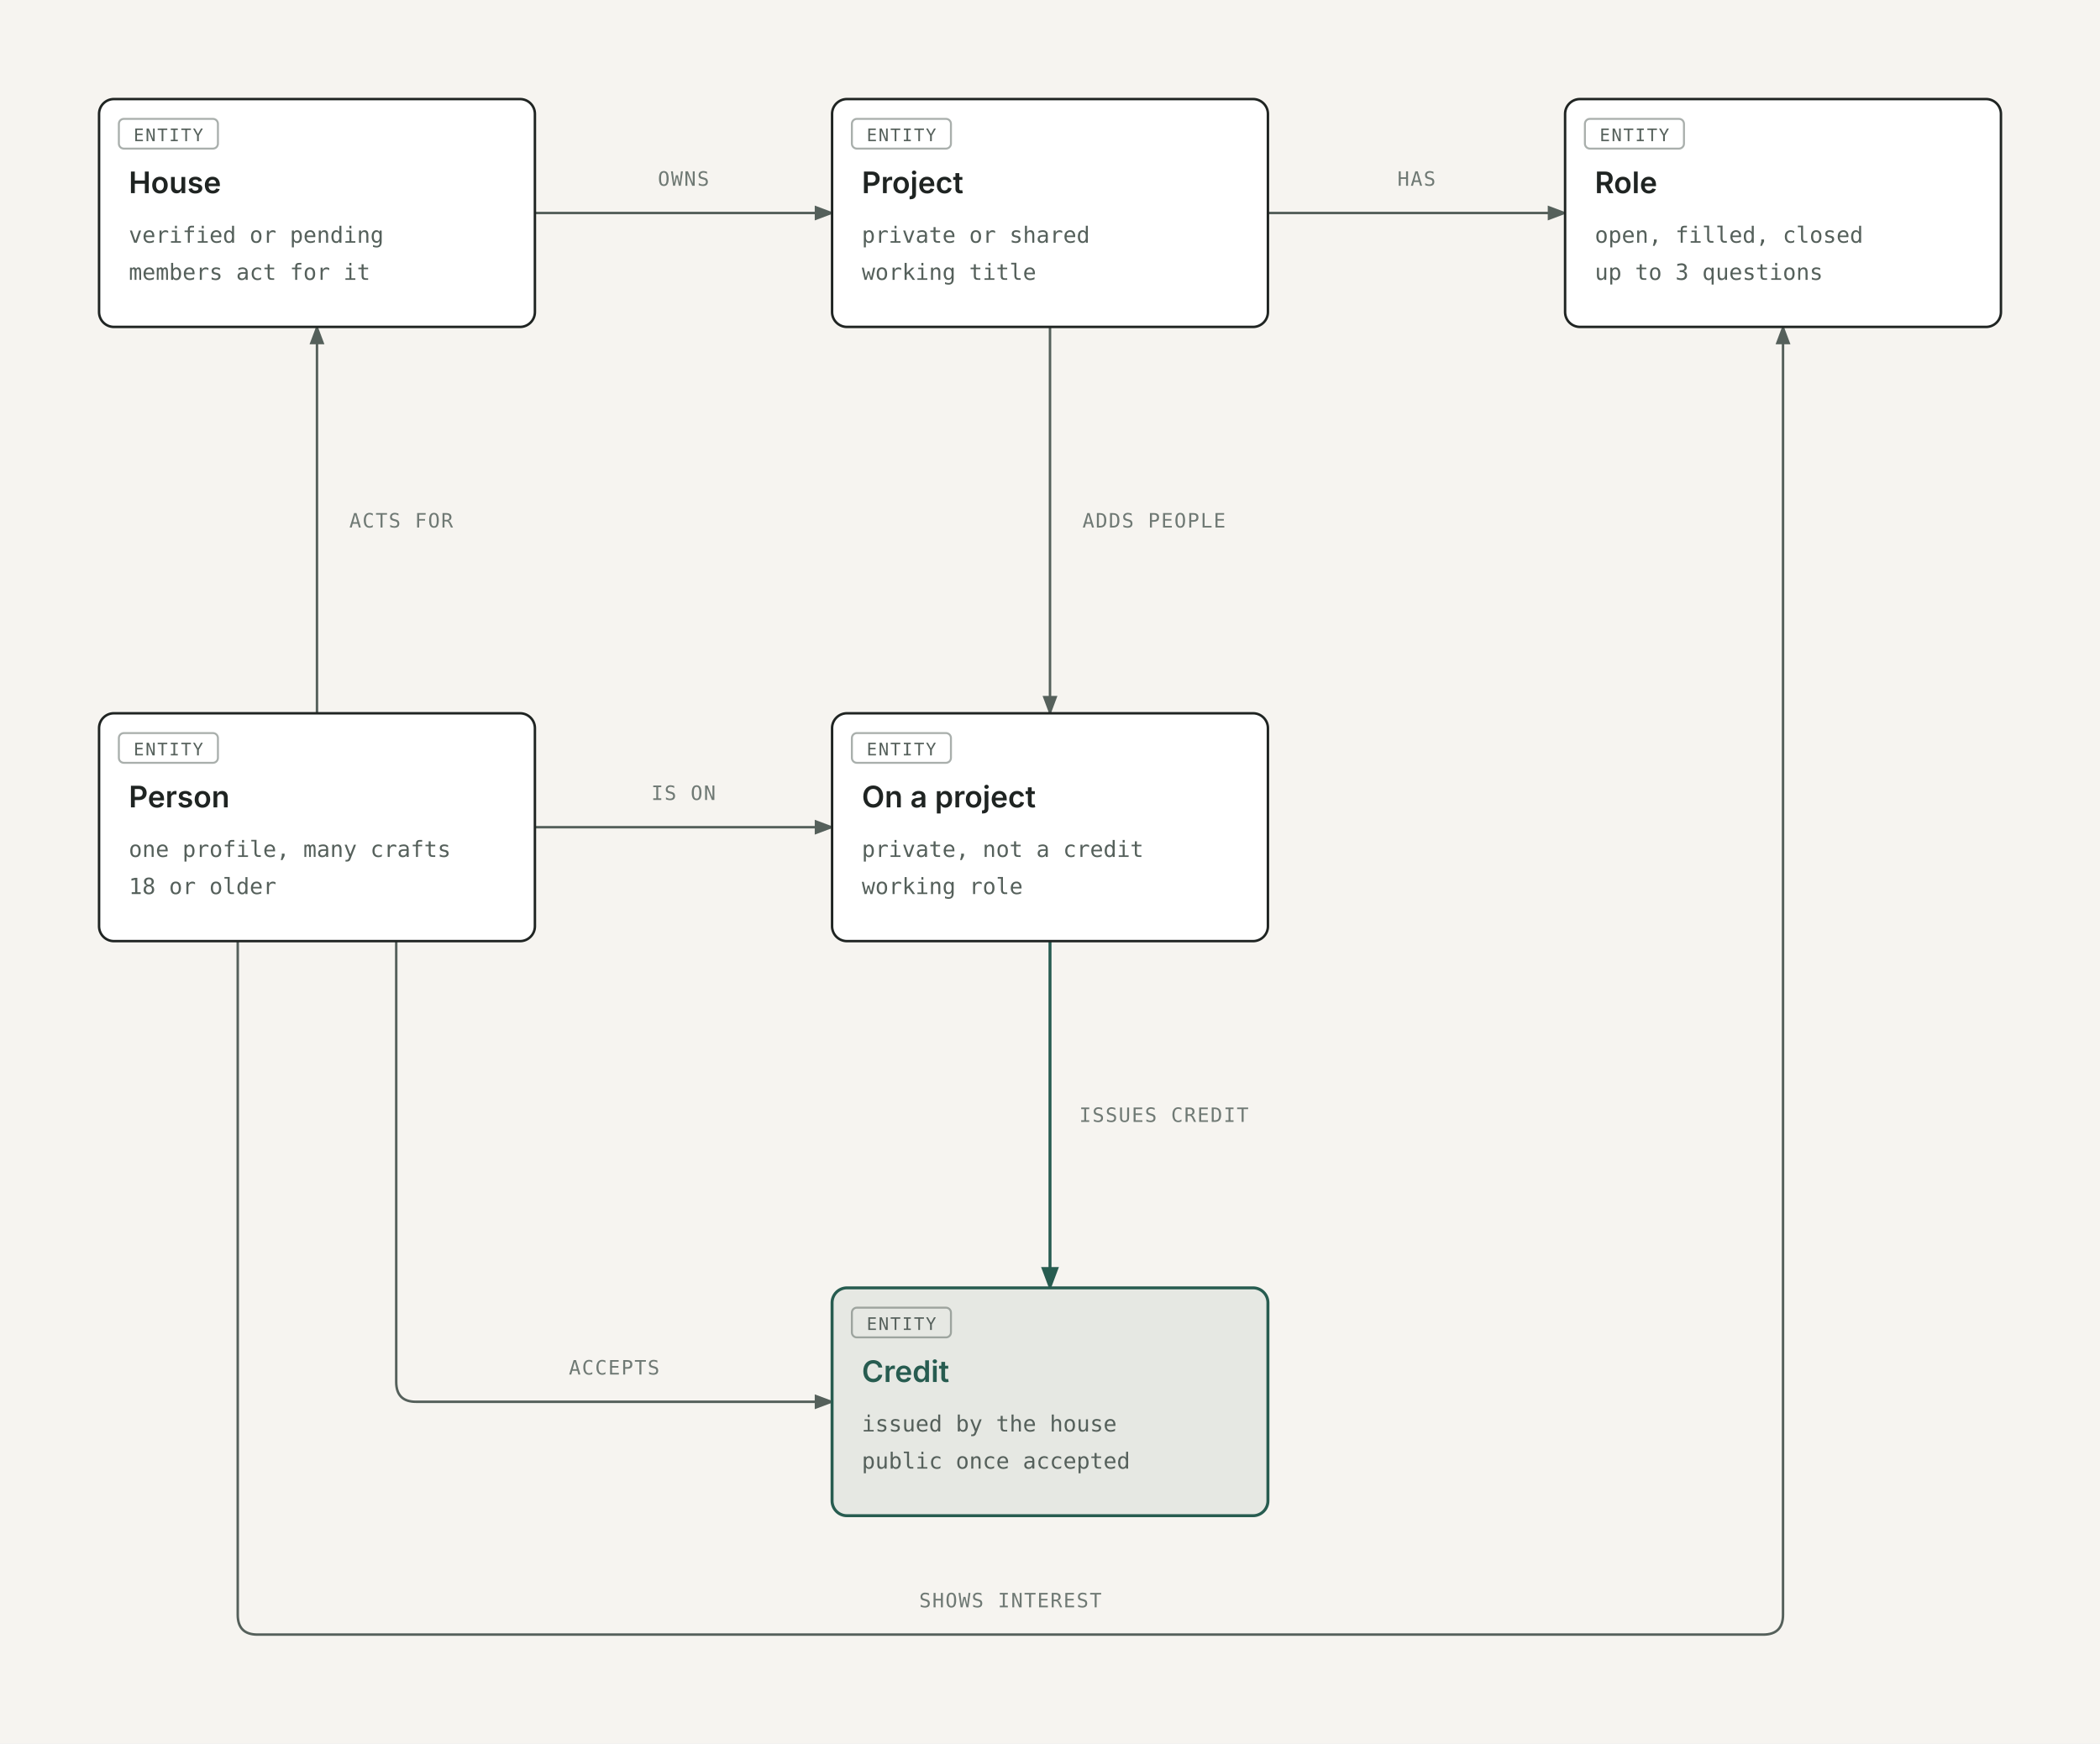
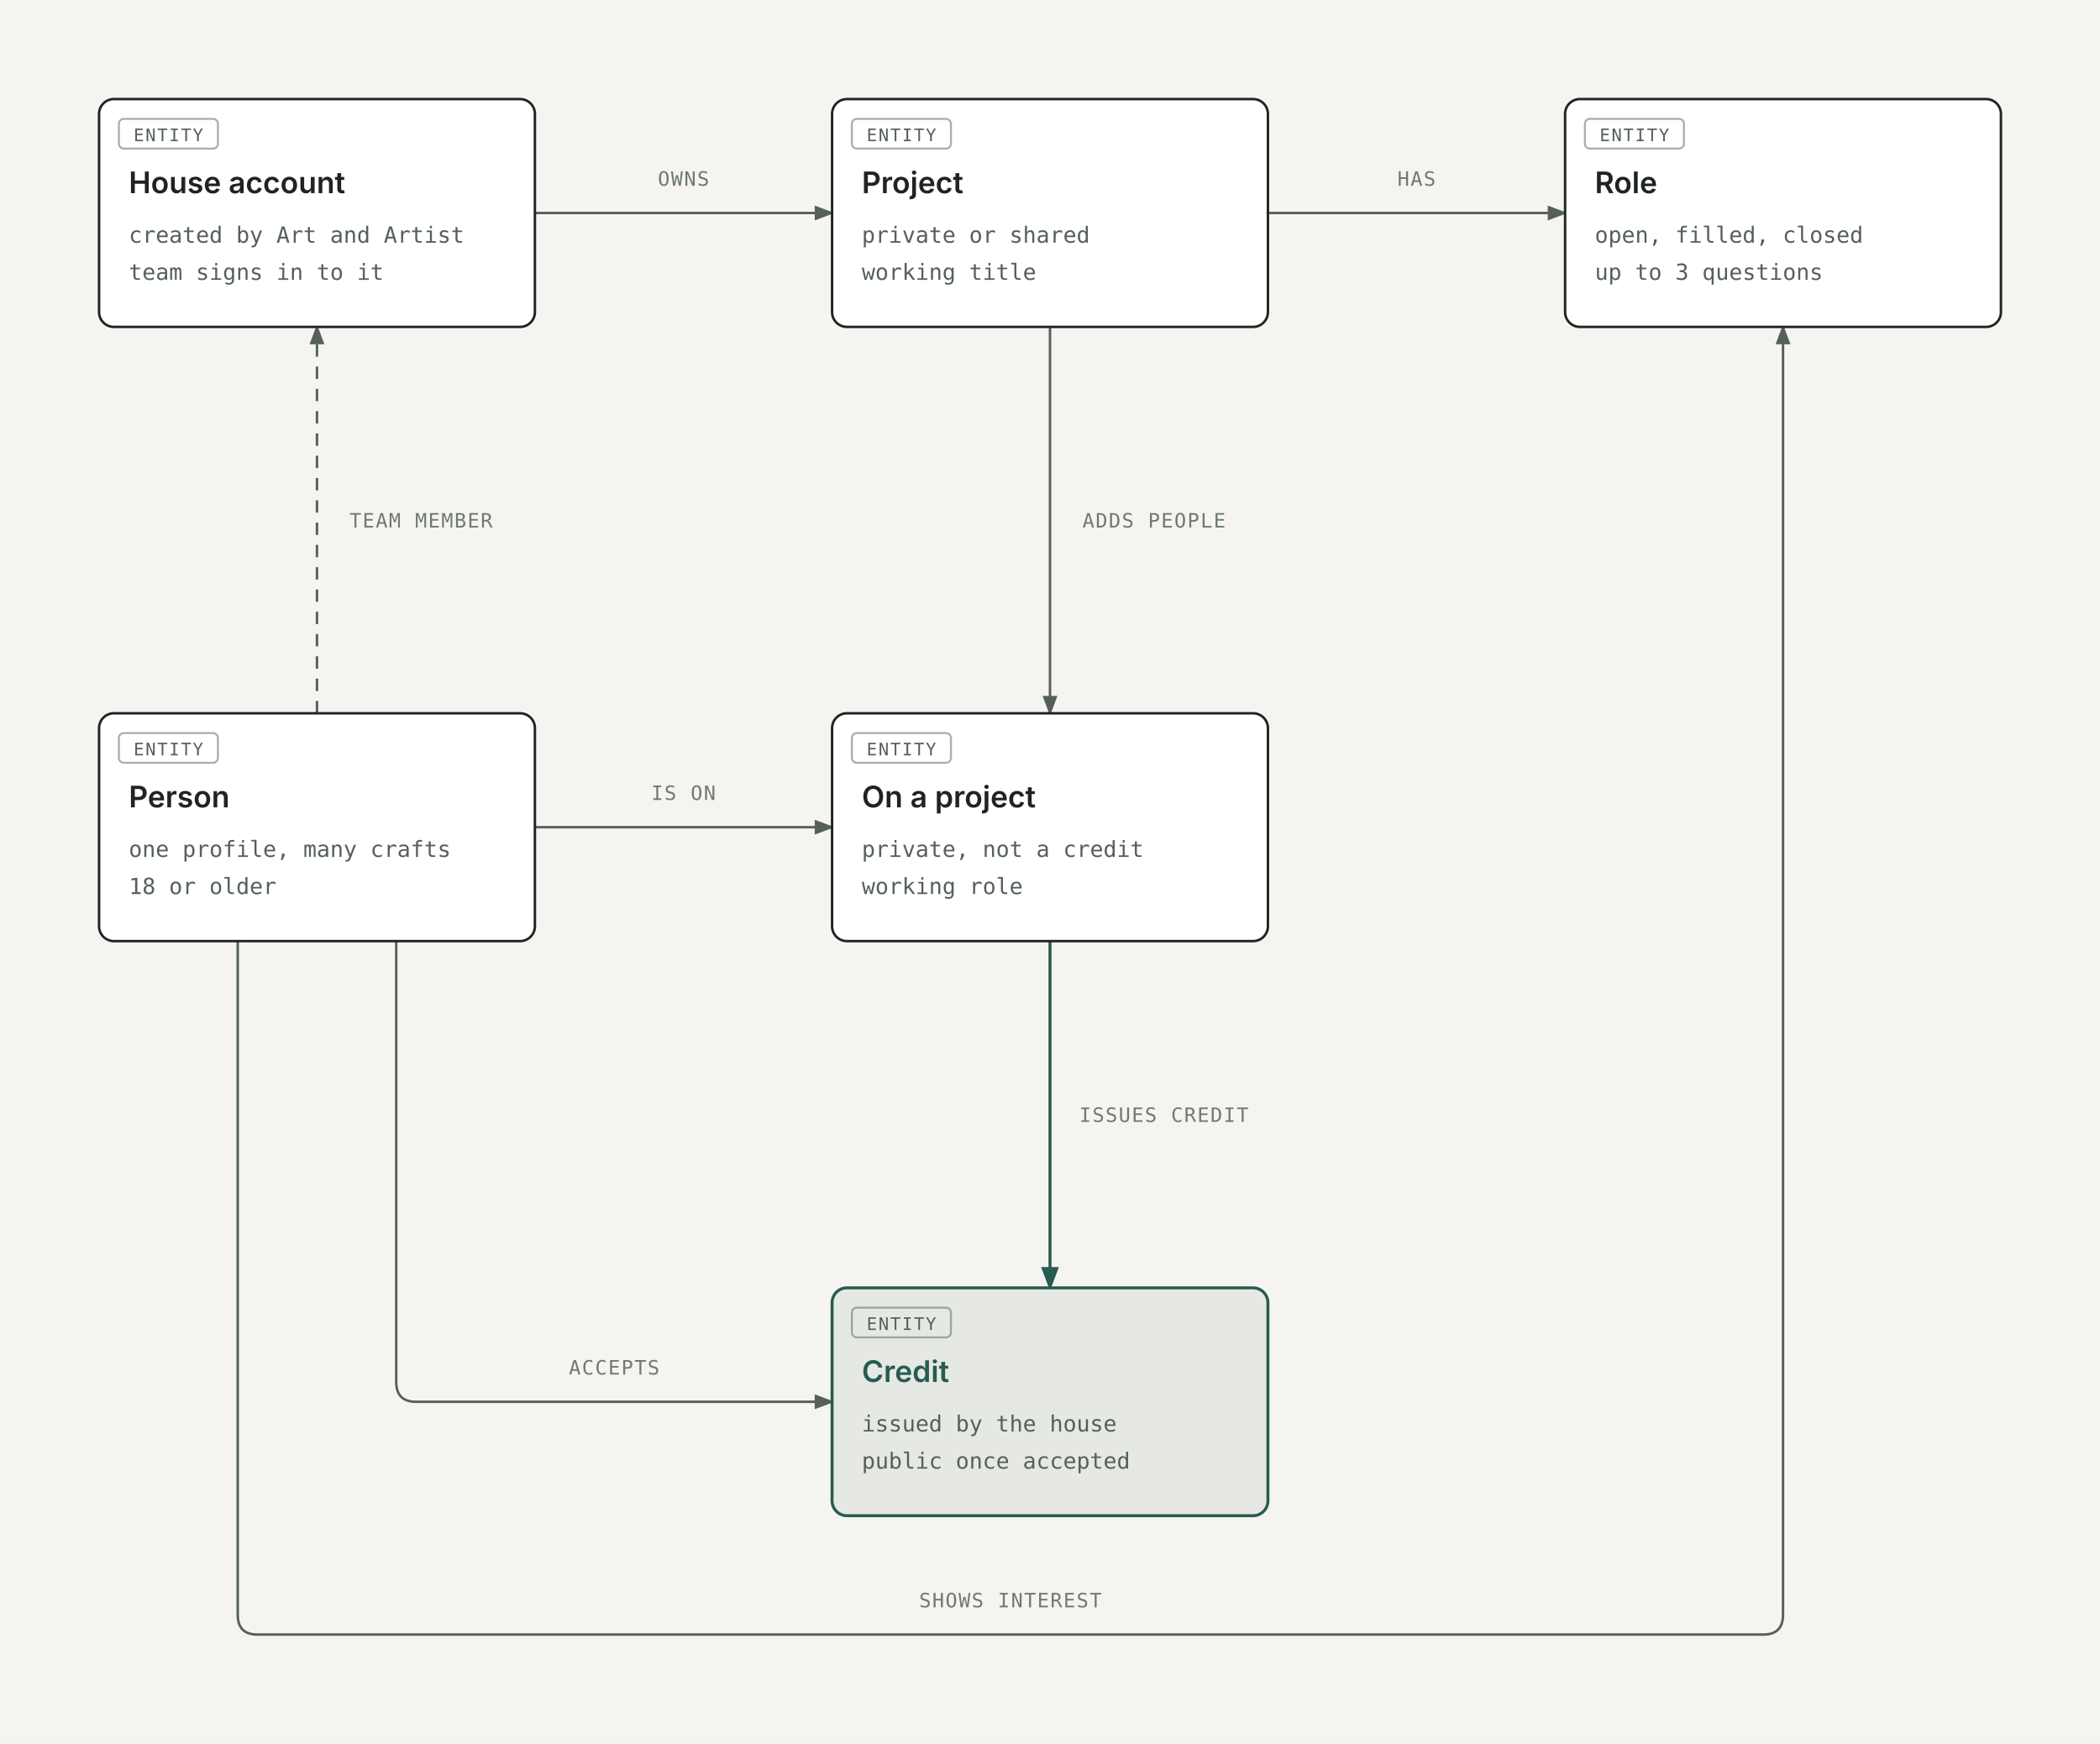
<svg xmlns="http://www.w3.org/2000/svg" id="ana-relations" class="dd" viewBox="0 0 848 704" width="848" role="img" aria-labelledby="ana-relations-title ana-relations-desc" style="min-width:848px;max-width:none">
  <style>#ana-relations .dd-paper{fill:#f6f4f0}#ana-relations .dd-mask{fill:#f6f4f0}#ana-relations .dd-node{fill:#ffffff;stroke:#1f2422}#ana-relations .dd-focal{fill:rgba(39,92,80,0.08);stroke:#275c50}#ana-relations .dd-opt{fill:rgba(31,36,34,0.02);stroke:rgba(31,36,34,0.32)}#ana-relations .dd-store{fill:rgba(31,36,34,0.05);stroke:#55605b}#ana-relations .dd-lane{fill:rgba(31,36,34,0.025);stroke:rgba(31,36,34,0.14)}#ana-relations .dd-rule{stroke:rgba(31,36,34,0.14)}#ana-relations .dd-name{fill:#1f2422}#ana-relations .dd-sub{fill:#55605b}#ana-relations .dd-soft{fill:#6f7974}#ana-relations .dd-acc{fill:#275c50}#ana-relations .dd-tag{stroke:#55605b}#ana-relations .dd-tagt{fill:#55605b}#ana-relations .dd-edge{stroke:#55605b}#ana-relations .dd-edge-acc{stroke:#275c50}#ana-relations .dd-mk{fill:#55605b}#ana-relations .dd-mk-acc{fill:#275c50}#ana-relations .dd-dot{fill:#1f2422}#ana-relations .dd-ring{stroke:#1f2422}@media (prefers-color-scheme: dark){:root:not([data-theme='light']) #ana-relations .dd-paper,svg#ana-relations:root .dd-paper{fill:#171a19}:root:not([data-theme='light']) #ana-relations .dd-mask,svg#ana-relations:root .dd-mask{fill:#171a19}:root:not([data-theme='light']) #ana-relations .dd-node,svg#ana-relations:root .dd-node{fill:#1f2321;stroke:#eef0ee}:root:not([data-theme='light']) #ana-relations .dd-focal,svg#ana-relations:root .dd-focal{fill:rgba(124,195,174,0.12);stroke:#7cc3ae}:root:not([data-theme='light']) #ana-relations .dd-opt,svg#ana-relations:root .dd-opt{fill:rgba(238,240,238,0.03);stroke:rgba(238,240,238,0.34)}:root:not([data-theme='light']) #ana-relations .dd-store,svg#ana-relations:root .dd-store{fill:rgba(238,240,238,0.06);stroke:#a9b2ad}:root:not([data-theme='light']) #ana-relations .dd-lane,svg#ana-relations:root .dd-lane{fill:rgba(238,240,238,0.03);stroke:rgba(238,240,238,0.14)}:root:not([data-theme='light']) #ana-relations .dd-rule,svg#ana-relations:root .dd-rule{stroke:rgba(238,240,238,0.14)}:root:not([data-theme='light']) #ana-relations .dd-name,svg#ana-relations:root .dd-name{fill:#eef0ee}:root:not([data-theme='light']) #ana-relations .dd-sub,svg#ana-relations:root .dd-sub{fill:#a9b2ad}:root:not([data-theme='light']) #ana-relations .dd-soft,svg#ana-relations:root .dd-soft{fill:#8f9993}:root:not([data-theme='light']) #ana-relations .dd-acc,svg#ana-relations:root .dd-acc{fill:#7cc3ae}:root:not([data-theme='light']) #ana-relations .dd-tag,svg#ana-relations:root .dd-tag{stroke:#a9b2ad}:root:not([data-theme='light']) #ana-relations .dd-tagt,svg#ana-relations:root .dd-tagt{fill:#a9b2ad}:root:not([data-theme='light']) #ana-relations .dd-edge,svg#ana-relations:root .dd-edge{stroke:#a9b2ad}:root:not([data-theme='light']) #ana-relations .dd-edge-acc,svg#ana-relations:root .dd-edge-acc{stroke:#7cc3ae}:root:not([data-theme='light']) #ana-relations .dd-mk,svg#ana-relations:root .dd-mk{fill:#a9b2ad}:root:not([data-theme='light']) #ana-relations .dd-mk-acc,svg#ana-relations:root .dd-mk-acc{fill:#7cc3ae}:root:not([data-theme='light']) #ana-relations .dd-dot,svg#ana-relations:root .dd-dot{fill:#eef0ee}:root:not([data-theme='light']) #ana-relations .dd-ring,svg#ana-relations:root .dd-ring{stroke:#eef0ee}}:root[data-theme='dark'] #ana-relations .dd-paper{fill:#171a19}:root[data-theme='dark'] #ana-relations .dd-mask{fill:#171a19}:root[data-theme='dark'] #ana-relations .dd-node{fill:#1f2321;stroke:#eef0ee}:root[data-theme='dark'] #ana-relations .dd-focal{fill:rgba(124,195,174,0.12);stroke:#7cc3ae}:root[data-theme='dark'] #ana-relations .dd-opt{fill:rgba(238,240,238,0.03);stroke:rgba(238,240,238,0.34)}:root[data-theme='dark'] #ana-relations .dd-store{fill:rgba(238,240,238,0.06);stroke:#a9b2ad}:root[data-theme='dark'] #ana-relations .dd-lane{fill:rgba(238,240,238,0.03);stroke:rgba(238,240,238,0.14)}:root[data-theme='dark'] #ana-relations .dd-rule{stroke:rgba(238,240,238,0.14)}:root[data-theme='dark'] #ana-relations .dd-name{fill:#eef0ee}:root[data-theme='dark'] #ana-relations .dd-sub{fill:#a9b2ad}:root[data-theme='dark'] #ana-relations .dd-soft{fill:#8f9993}:root[data-theme='dark'] #ana-relations .dd-acc{fill:#7cc3ae}:root[data-theme='dark'] #ana-relations .dd-tag{stroke:#a9b2ad}:root[data-theme='dark'] #ana-relations .dd-tagt{fill:#a9b2ad}:root[data-theme='dark'] #ana-relations .dd-edge{stroke:#a9b2ad}:root[data-theme='dark'] #ana-relations .dd-edge-acc{stroke:#7cc3ae}:root[data-theme='dark'] #ana-relations .dd-mk{fill:#a9b2ad}:root[data-theme='dark'] #ana-relations .dd-mk-acc{fill:#7cc3ae}:root[data-theme='dark'] #ana-relations .dd-dot{fill:#eef0ee}:root[data-theme='dark'] #ana-relations .dd-ring{stroke:#eef0ee}</style>
  <defs>
    <marker id="ana-relations-a" markerWidth="8" markerHeight="6" refX="7" refY="3" orient="auto">
      <polygon class="dd-mk" points="0 0, 8 3, 0 6" fill="#55605b" />
    </marker>
    <marker id="ana-relations-aa" markerWidth="8" markerHeight="6" refX="7" refY="3" orient="auto">
      <polygon class="dd-mk-acc" points="0 0, 8 3, 0 6" fill="#275c50" />
    </marker>
  </defs>
  <rect class="dd-paper" width="100%" height="100%" fill="#f6f4f0" />
  <path class="dd-edge" d="M216,86 L336,86" fill="none" stroke="#55605b" stroke-width="1" marker-end="url(#ana-relations-a)" />
  <path class="dd-edge" d="M512,86 L632,86" fill="none" stroke="#55605b" stroke-width="1" marker-end="url(#ana-relations-a)" />
-   <path class="dd-edge" d="M128,288 L128,132" fill="none" stroke="#55605b" stroke-width="1" marker-end="url(#ana-relations-a)" />
+   <path class="dd-edge" d="M128,288 L128,132" fill="none" stroke="#55605b" stroke-width="1" stroke-dasharray="5,4" marker-end="url(#ana-relations-a)" />
  <path class="dd-edge" d="M424,132 L424,288" fill="none" stroke="#55605b" stroke-width="1" marker-end="url(#ana-relations-a)" />
  <path class="dd-edge" d="M216,334 L336,334" fill="none" stroke="#55605b" stroke-width="1" marker-end="url(#ana-relations-a)" />
  <path class="dd-edge-acc" d="M424,380 L424,520" fill="none" stroke="#275c50" stroke-width="1.2" marker-end="url(#ana-relations-aa)" />
  <path class="dd-edge" d="M160,380 L160,558 Q160,566 168,566 L336,566" fill="none" stroke="#55605b" stroke-width="1" marker-end="url(#ana-relations-a)" />
  <path class="dd-edge" d="M96,380 L96,652 Q96,660 104,660 L712,660 Q720,660 720,652 L720,132" fill="none" stroke="#55605b" stroke-width="1" marker-end="url(#ana-relations-a)" />
  <rect class="dd-mask" x="260" y="66" width="32" height="12" rx="2" fill="#f6f4f0" />
  <text x="276" y="75" class="dd-soft" fill="#6f7974" font-size="8" font-family="'Geist Mono', ui-monospace, Menlo, monospace" text-anchor="middle" letter-spacing="0.06em">OWNS</text>
  <rect class="dd-mask" x="558" y="66" width="28" height="12" rx="2" fill="#f6f4f0" />
  <text x="572" y="75" class="dd-soft" fill="#6f7974" font-size="8" font-family="'Geist Mono', ui-monospace, Menlo, monospace" text-anchor="middle" letter-spacing="0.06em">HAS</text>
-   <rect class="dd-mask" x="136" y="204" width="52" height="12" rx="2" fill="#f6f4f0" />
-   <text x="162" y="213" class="dd-soft" fill="#6f7974" font-size="8" font-family="'Geist Mono', ui-monospace, Menlo, monospace" text-anchor="middle" letter-spacing="0.06em">ACTS FOR</text>
+   <rect class="dd-mask" x="136" y="204" width="68" height="12" rx="2" fill="#f6f4f0" />
+   <text x="170" y="213" class="dd-soft" fill="#6f7974" font-size="8" font-family="'Geist Mono', ui-monospace, Menlo, monospace" text-anchor="middle" letter-spacing="0.06em">TEAM MEMBER</text>
  <rect class="dd-mask" x="432" y="204" width="68" height="12" rx="2" fill="#f6f4f0" />
  <text x="466" y="213" class="dd-soft" fill="#6f7974" font-size="8" font-family="'Geist Mono', ui-monospace, Menlo, monospace" text-anchor="middle" letter-spacing="0.06em">ADDS PEOPLE</text>
  <rect class="dd-mask" x="258" y="314" width="36" height="12" rx="2" fill="#f6f4f0" />
  <text x="276" y="323" class="dd-soft" fill="#6f7974" font-size="8" font-family="'Geist Mono', ui-monospace, Menlo, monospace" text-anchor="middle" letter-spacing="0.06em">IS ON</text>
  <rect class="dd-mask" x="432" y="444" width="76" height="12" rx="2" fill="#f6f4f0" />
  <text x="470" y="453" class="dd-soft" fill="#6f7974" font-size="8" font-family="'Geist Mono', ui-monospace, Menlo, monospace" text-anchor="middle" letter-spacing="0.06em">ISSUES CREDIT</text>
  <rect class="dd-mask" x="224" y="546" width="48" height="12" rx="2" fill="#f6f4f0" />
  <text x="248" y="555" class="dd-soft" fill="#6f7974" font-size="8" font-family="'Geist Mono', ui-monospace, Menlo, monospace" text-anchor="middle" letter-spacing="0.06em">ACCEPTS</text>
  <rect class="dd-mask" x="368" y="640" width="80" height="12" rx="2" fill="#f6f4f0" />
  <text x="408" y="649" class="dd-soft" fill="#6f7974" font-size="8" font-family="'Geist Mono', ui-monospace, Menlo, monospace" text-anchor="middle" letter-spacing="0.06em">SHOWS INTEREST</text>
  <rect class="dd-mask" x="40" y="40" width="176" height="92" rx="6" fill="#f6f4f0" />
  <rect class="dd-node" x="40" y="40" width="176" height="92" rx="6" fill="#ffffff" stroke="#1f2422" stroke-width="1" />
  <rect class="dd-tag" x="48" y="48" width="40" height="12" rx="2" fill="none" stroke="#55605b" stroke-opacity="0.5" stroke-width="0.8" />
  <text x="68" y="57" class="dd-tagt" fill="#55605b" font-size="7" font-family="'Geist Mono', ui-monospace, Menlo, monospace" text-anchor="middle" font-weight="500" letter-spacing="0.08em">ENTITY</text>
-   <text x="52" y="78" class="dd-name" fill="#1f2422" font-size="12" font-family="'Geist', system-ui, -apple-system, 'Segoe UI', sans-serif" text-anchor="start" font-weight="600">House</text>
-   <text x="52" y="98" class="dd-sub" fill="#55605b" font-size="9" font-family="'Geist Mono', ui-monospace, Menlo, monospace" text-anchor="start">verified or pending</text>
-   <text x="52" y="113" class="dd-sub" fill="#55605b" font-size="9" font-family="'Geist Mono', ui-monospace, Menlo, monospace" text-anchor="start">members act for it</text>
+   <text x="52" y="78" class="dd-name" fill="#1f2422" font-size="12" font-family="'Geist', system-ui, -apple-system, 'Segoe UI', sans-serif" text-anchor="start" font-weight="600">House account</text>
+   <text x="52" y="98" class="dd-sub" fill="#55605b" font-size="9" font-family="'Geist Mono', ui-monospace, Menlo, monospace" text-anchor="start">created by Art and Artist</text>
+   <text x="52" y="113" class="dd-sub" fill="#55605b" font-size="9" font-family="'Geist Mono', ui-monospace, Menlo, monospace" text-anchor="start">team signs in to it</text>
  <rect class="dd-mask" x="336" y="40" width="176" height="92" rx="6" fill="#f6f4f0" />
  <rect class="dd-node" x="336" y="40" width="176" height="92" rx="6" fill="#ffffff" stroke="#1f2422" stroke-width="1" />
  <rect class="dd-tag" x="344" y="48" width="40" height="12" rx="2" fill="none" stroke="#55605b" stroke-opacity="0.5" stroke-width="0.8" />
  <text x="364" y="57" class="dd-tagt" fill="#55605b" font-size="7" font-family="'Geist Mono', ui-monospace, Menlo, monospace" text-anchor="middle" font-weight="500" letter-spacing="0.08em">ENTITY</text>
  <text x="348" y="78" class="dd-name" fill="#1f2422" font-size="12" font-family="'Geist', system-ui, -apple-system, 'Segoe UI', sans-serif" text-anchor="start" font-weight="600">Project</text>
  <text x="348" y="98" class="dd-sub" fill="#55605b" font-size="9" font-family="'Geist Mono', ui-monospace, Menlo, monospace" text-anchor="start">private or shared</text>
  <text x="348" y="113" class="dd-sub" fill="#55605b" font-size="9" font-family="'Geist Mono', ui-monospace, Menlo, monospace" text-anchor="start">working title</text>
  <rect class="dd-mask" x="632" y="40" width="176" height="92" rx="6" fill="#f6f4f0" />
  <rect class="dd-node" x="632" y="40" width="176" height="92" rx="6" fill="#ffffff" stroke="#1f2422" stroke-width="1" />
  <rect class="dd-tag" x="640" y="48" width="40" height="12" rx="2" fill="none" stroke="#55605b" stroke-opacity="0.5" stroke-width="0.8" />
  <text x="660" y="57" class="dd-tagt" fill="#55605b" font-size="7" font-family="'Geist Mono', ui-monospace, Menlo, monospace" text-anchor="middle" font-weight="500" letter-spacing="0.08em">ENTITY</text>
  <text x="644" y="78" class="dd-name" fill="#1f2422" font-size="12" font-family="'Geist', system-ui, -apple-system, 'Segoe UI', sans-serif" text-anchor="start" font-weight="600">Role</text>
  <text x="644" y="98" class="dd-sub" fill="#55605b" font-size="9" font-family="'Geist Mono', ui-monospace, Menlo, monospace" text-anchor="start">open, filled, closed</text>
  <text x="644" y="113" class="dd-sub" fill="#55605b" font-size="9" font-family="'Geist Mono', ui-monospace, Menlo, monospace" text-anchor="start">up to 3 questions</text>
  <rect class="dd-mask" x="40" y="288" width="176" height="92" rx="6" fill="#f6f4f0" />
  <rect class="dd-node" x="40" y="288" width="176" height="92" rx="6" fill="#ffffff" stroke="#1f2422" stroke-width="1" />
  <rect class="dd-tag" x="48" y="296" width="40" height="12" rx="2" fill="none" stroke="#55605b" stroke-opacity="0.5" stroke-width="0.8" />
  <text x="68" y="305" class="dd-tagt" fill="#55605b" font-size="7" font-family="'Geist Mono', ui-monospace, Menlo, monospace" text-anchor="middle" font-weight="500" letter-spacing="0.08em">ENTITY</text>
  <text x="52" y="326" class="dd-name" fill="#1f2422" font-size="12" font-family="'Geist', system-ui, -apple-system, 'Segoe UI', sans-serif" text-anchor="start" font-weight="600">Person</text>
  <text x="52" y="346" class="dd-sub" fill="#55605b" font-size="9" font-family="'Geist Mono', ui-monospace, Menlo, monospace" text-anchor="start">one profile, many crafts</text>
  <text x="52" y="361" class="dd-sub" fill="#55605b" font-size="9" font-family="'Geist Mono', ui-monospace, Menlo, monospace" text-anchor="start">18 or older</text>
  <rect class="dd-mask" x="336" y="288" width="176" height="92" rx="6" fill="#f6f4f0" />
  <rect class="dd-node" x="336" y="288" width="176" height="92" rx="6" fill="#ffffff" stroke="#1f2422" stroke-width="1" />
  <rect class="dd-tag" x="344" y="296" width="40" height="12" rx="2" fill="none" stroke="#55605b" stroke-opacity="0.5" stroke-width="0.8" />
  <text x="364" y="305" class="dd-tagt" fill="#55605b" font-size="7" font-family="'Geist Mono', ui-monospace, Menlo, monospace" text-anchor="middle" font-weight="500" letter-spacing="0.08em">ENTITY</text>
  <text x="348" y="326" class="dd-name" fill="#1f2422" font-size="12" font-family="'Geist', system-ui, -apple-system, 'Segoe UI', sans-serif" text-anchor="start" font-weight="600">On a project</text>
  <text x="348" y="346" class="dd-sub" fill="#55605b" font-size="9" font-family="'Geist Mono', ui-monospace, Menlo, monospace" text-anchor="start">private, not a credit</text>
  <text x="348" y="361" class="dd-sub" fill="#55605b" font-size="9" font-family="'Geist Mono', ui-monospace, Menlo, monospace" text-anchor="start">working role</text>
  <rect class="dd-mask" x="336" y="520" width="176" height="92" rx="6" fill="#f6f4f0" />
  <rect class="dd-focal" x="336" y="520" width="176" height="92" rx="6" fill="rgba(39,92,80,0.08)" stroke="#275c50" stroke-width="1.2" />
  <rect class="dd-tag" x="344" y="528" width="40" height="12" rx="2" fill="none" stroke="#55605b" stroke-opacity="0.5" stroke-width="0.8" />
  <text x="364" y="537" class="dd-tagt" fill="#55605b" font-size="7" font-family="'Geist Mono', ui-monospace, Menlo, monospace" text-anchor="middle" font-weight="500" letter-spacing="0.08em">ENTITY</text>
  <text x="348" y="558" class="dd-acc" fill="#275c50" font-size="12" font-family="'Geist', system-ui, -apple-system, 'Segoe UI', sans-serif" text-anchor="start" font-weight="600">Credit</text>
  <text x="348" y="578" class="dd-sub" fill="#55605b" font-size="9" font-family="'Geist Mono', ui-monospace, Menlo, monospace" text-anchor="start">issued by the house</text>
  <text x="348" y="593" class="dd-sub" fill="#55605b" font-size="9" font-family="'Geist Mono', ui-monospace, Menlo, monospace" text-anchor="start">public once accepted</text>
</svg>
